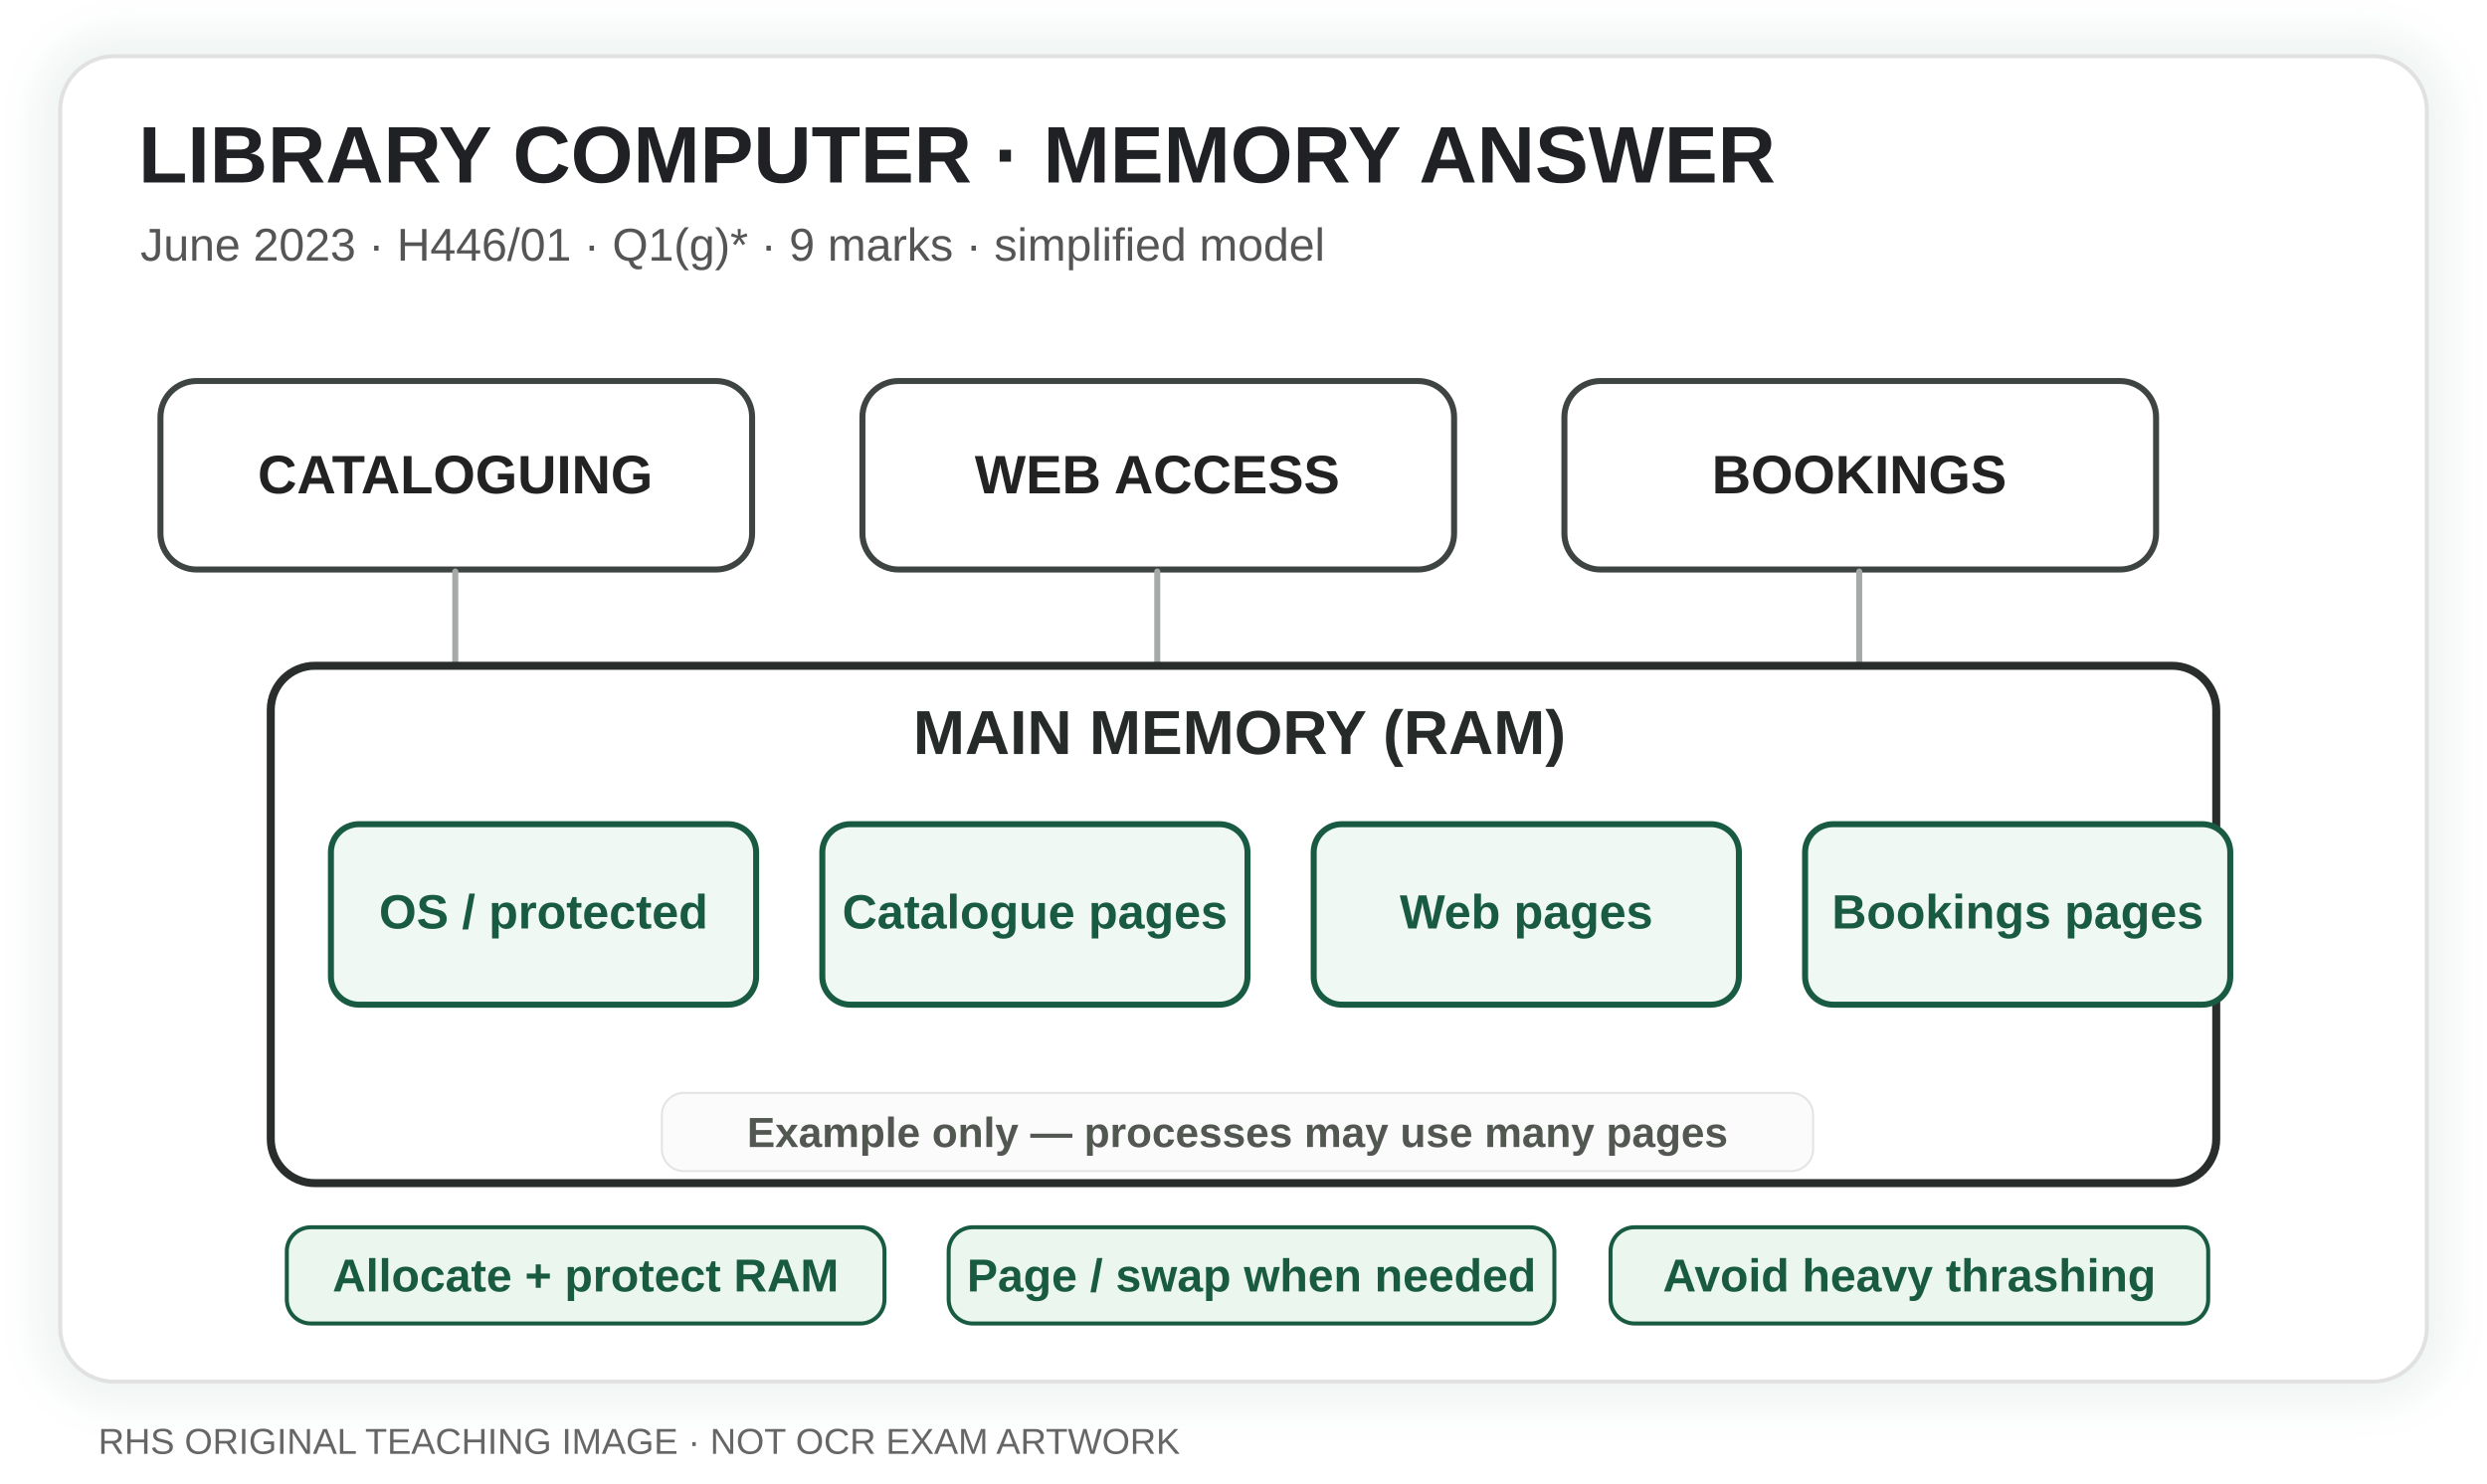
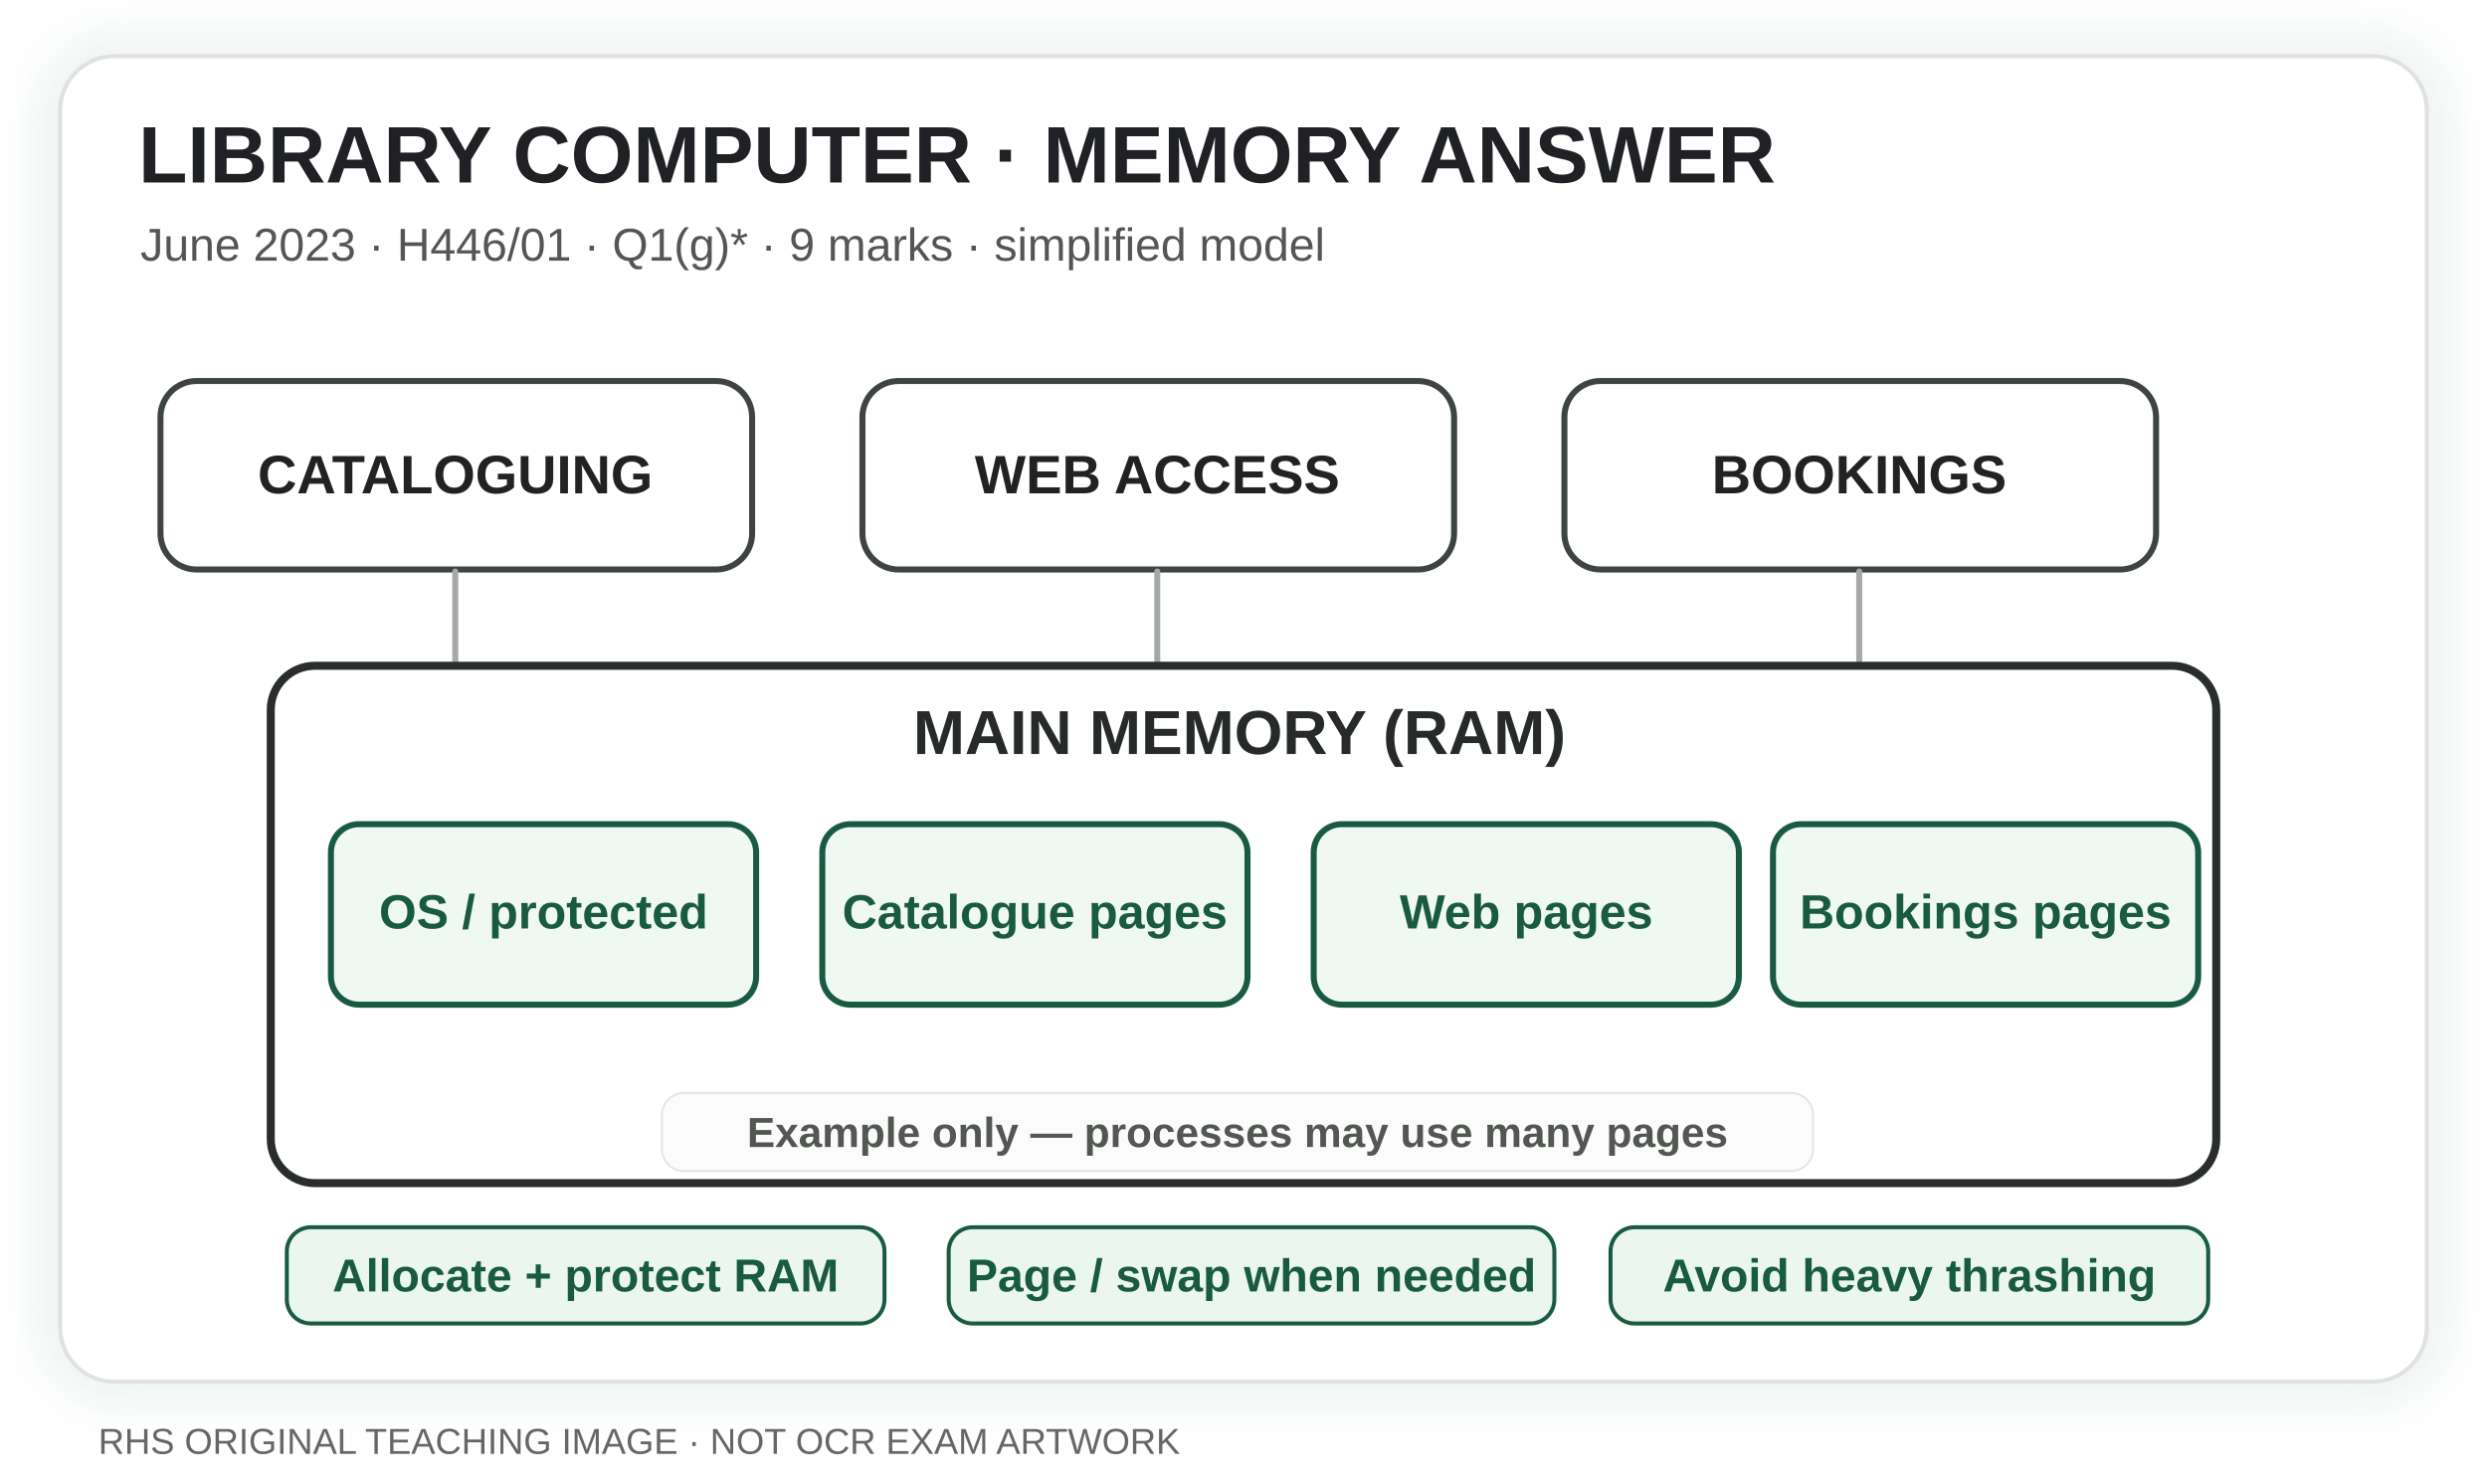
<svg xmlns="http://www.w3.org/2000/svg" viewBox="0 0 1240 740" role="img" aria-labelledby="tt dd">
  <defs>
    <filter id="glow" x="-20%" y="-20%" width="140%" height="140%">
      <feGaussianBlur stdDeviation="11" />
    </filter>
  </defs>
  <rect width="1240" height="740" fill="#fff" />
  <rect x="30" y="28" width="1180" height="661" rx="27" fill="none" stroke="#195b42" stroke-width="14" opacity=".12" filter="url(#glow)" />
  <rect x="30" y="28" width="1180" height="661" rx="27" fill="#fff" stroke="#e1e1e1" stroke-width="2" />
  <text x="69" y="91" font-size="40" font-weight="735" fill="#202124" text-anchor="start" font-family="Arial,Helvetica,sans-serif">LIBRARY COMPUTER  ·  MEMORY ANSWER</text>
  <text x="70" y="130" font-size="23" font-weight="520" fill="#555" text-anchor="start" font-family="Arial,Helvetica,sans-serif">June 2023 · H446/01 · Q1(g)* · 9 marks · simplified model</text>
  <rect x="80" y="190" width="295" height="94" rx="18" fill="#fff" stroke="#3e4441" stroke-width="3" />
  <text x="227" y="246" font-size="27" font-weight="710" fill="#222" text-anchor="middle" font-family="Arial,Helvetica,sans-serif">CATALOGUING</text>
  <line x1="227" y1="285" x2="227" y2="330" stroke="#a5aaa7" stroke-width="3" stroke-linecap="round" />
  <rect x="430" y="190" width="295" height="94" rx="18" fill="#fff" stroke="#3e4441" stroke-width="3" />
  <text x="577" y="246" font-size="27" font-weight="710" fill="#222" text-anchor="middle" font-family="Arial,Helvetica,sans-serif">WEB ACCESS</text>
  <line x1="577" y1="285" x2="577" y2="330" stroke="#a5aaa7" stroke-width="3" stroke-linecap="round" />
  <rect x="780" y="190" width="295" height="94" rx="18" fill="#fff" stroke="#3e4441" stroke-width="3" />
  <text x="927" y="246" font-size="27" font-weight="710" fill="#222" text-anchor="middle" font-family="Arial,Helvetica,sans-serif">BOOKINGS</text>
  <line x1="927" y1="285" x2="927" y2="330" stroke="#a5aaa7" stroke-width="3" stroke-linecap="round" />
  <rect x="135" y="332" width="970" height="258" rx="22" fill="#fff" stroke="#292d2b" stroke-width="4" />
  <text x="618" y="376" font-size="31" font-weight="735" fill="#262a28" text-anchor="middle" font-family="Arial,Helvetica,sans-serif">MAIN MEMORY (RAM)</text>
  <rect x="165" y="411" width="212" height="90" rx="14" fill="#f0f8f3" stroke="#195b42" stroke-width="3" />
  <text x="271" y="463" font-size="24" font-weight="680" fill="#195b42" text-anchor="middle" font-family="Arial,Helvetica,sans-serif">OS / protected</text>
  <rect x="410" y="411" width="212" height="90" rx="14" fill="#f0f8f3" stroke="#195b42" stroke-width="3" />
  <text x="516" y="463" font-size="24" font-weight="680" fill="#195b42" text-anchor="middle" font-family="Arial,Helvetica,sans-serif">Catalogue pages</text>
  <rect x="655" y="411" width="212" height="90" rx="14" fill="#f0f8f3" stroke="#195b42" stroke-width="3" />
  <text x="761" y="463" font-size="24" font-weight="680" fill="#195b42" text-anchor="middle" font-family="Arial,Helvetica,sans-serif">Web pages</text>
-   <rect x="900" y="411" width="212" height="90" rx="14" fill="#f0f8f3" stroke="#195b42" stroke-width="3" />
-   <text x="1006" y="463" font-size="24" font-weight="680" fill="#195b42" text-anchor="middle" font-family="Arial,Helvetica,sans-serif">Bookings pages</text>
+   <rect x="884" y="411" width="212" height="90" rx="14" fill="#f0f8f3" stroke="#195b42" stroke-width="3" />
+   <text x="990" y="463" font-size="24" font-weight="680" fill="#195b42" text-anchor="middle" font-family="Arial,Helvetica,sans-serif">Bookings pages</text>
  <rect x="330" y="545" width="574" height="39" rx="11" fill="#fbfbfb" stroke="#e2e4e2" stroke-width="1" />
  <text x="617" y="572" font-size="21" font-weight="555" fill="#525752" text-anchor="middle" font-family="Arial,Helvetica,sans-serif">Example only — processes may use many pages</text>
  <rect x="143" y="612" width="298" height="48" rx="12" fill="#eaf6ee" stroke="#195b42" stroke-width="2" />
  <text x="292" y="644" font-size="23" font-weight="695" fill="#195b42" text-anchor="middle" font-family="Arial,Helvetica,sans-serif">Allocate + protect RAM</text>
  <rect x="473" y="612" width="302" height="48" rx="12" fill="#eaf6ee" stroke="#195b42" stroke-width="2" />
  <text x="624" y="644" font-size="23" font-weight="695" fill="#195b42" text-anchor="middle" font-family="Arial,Helvetica,sans-serif">Page / swap when needed</text>
  <rect x="803" y="612" width="298" height="48" rx="12" fill="#eaf6ee" stroke="#195b42" stroke-width="2" />
  <text x="952" y="644" font-size="23" font-weight="695" fill="#195b42" text-anchor="middle" font-family="Arial,Helvetica,sans-serif">Avoid heavy thrashing</text>
  <text x="49" y="725" font-size="18" font-weight="470" fill="#666" text-anchor="start" font-family="Arial,Helvetica,sans-serif">RHS ORIGINAL TEACHING IMAGE  ·  NOT OCR EXAM ARTWORK</text>
</svg>
